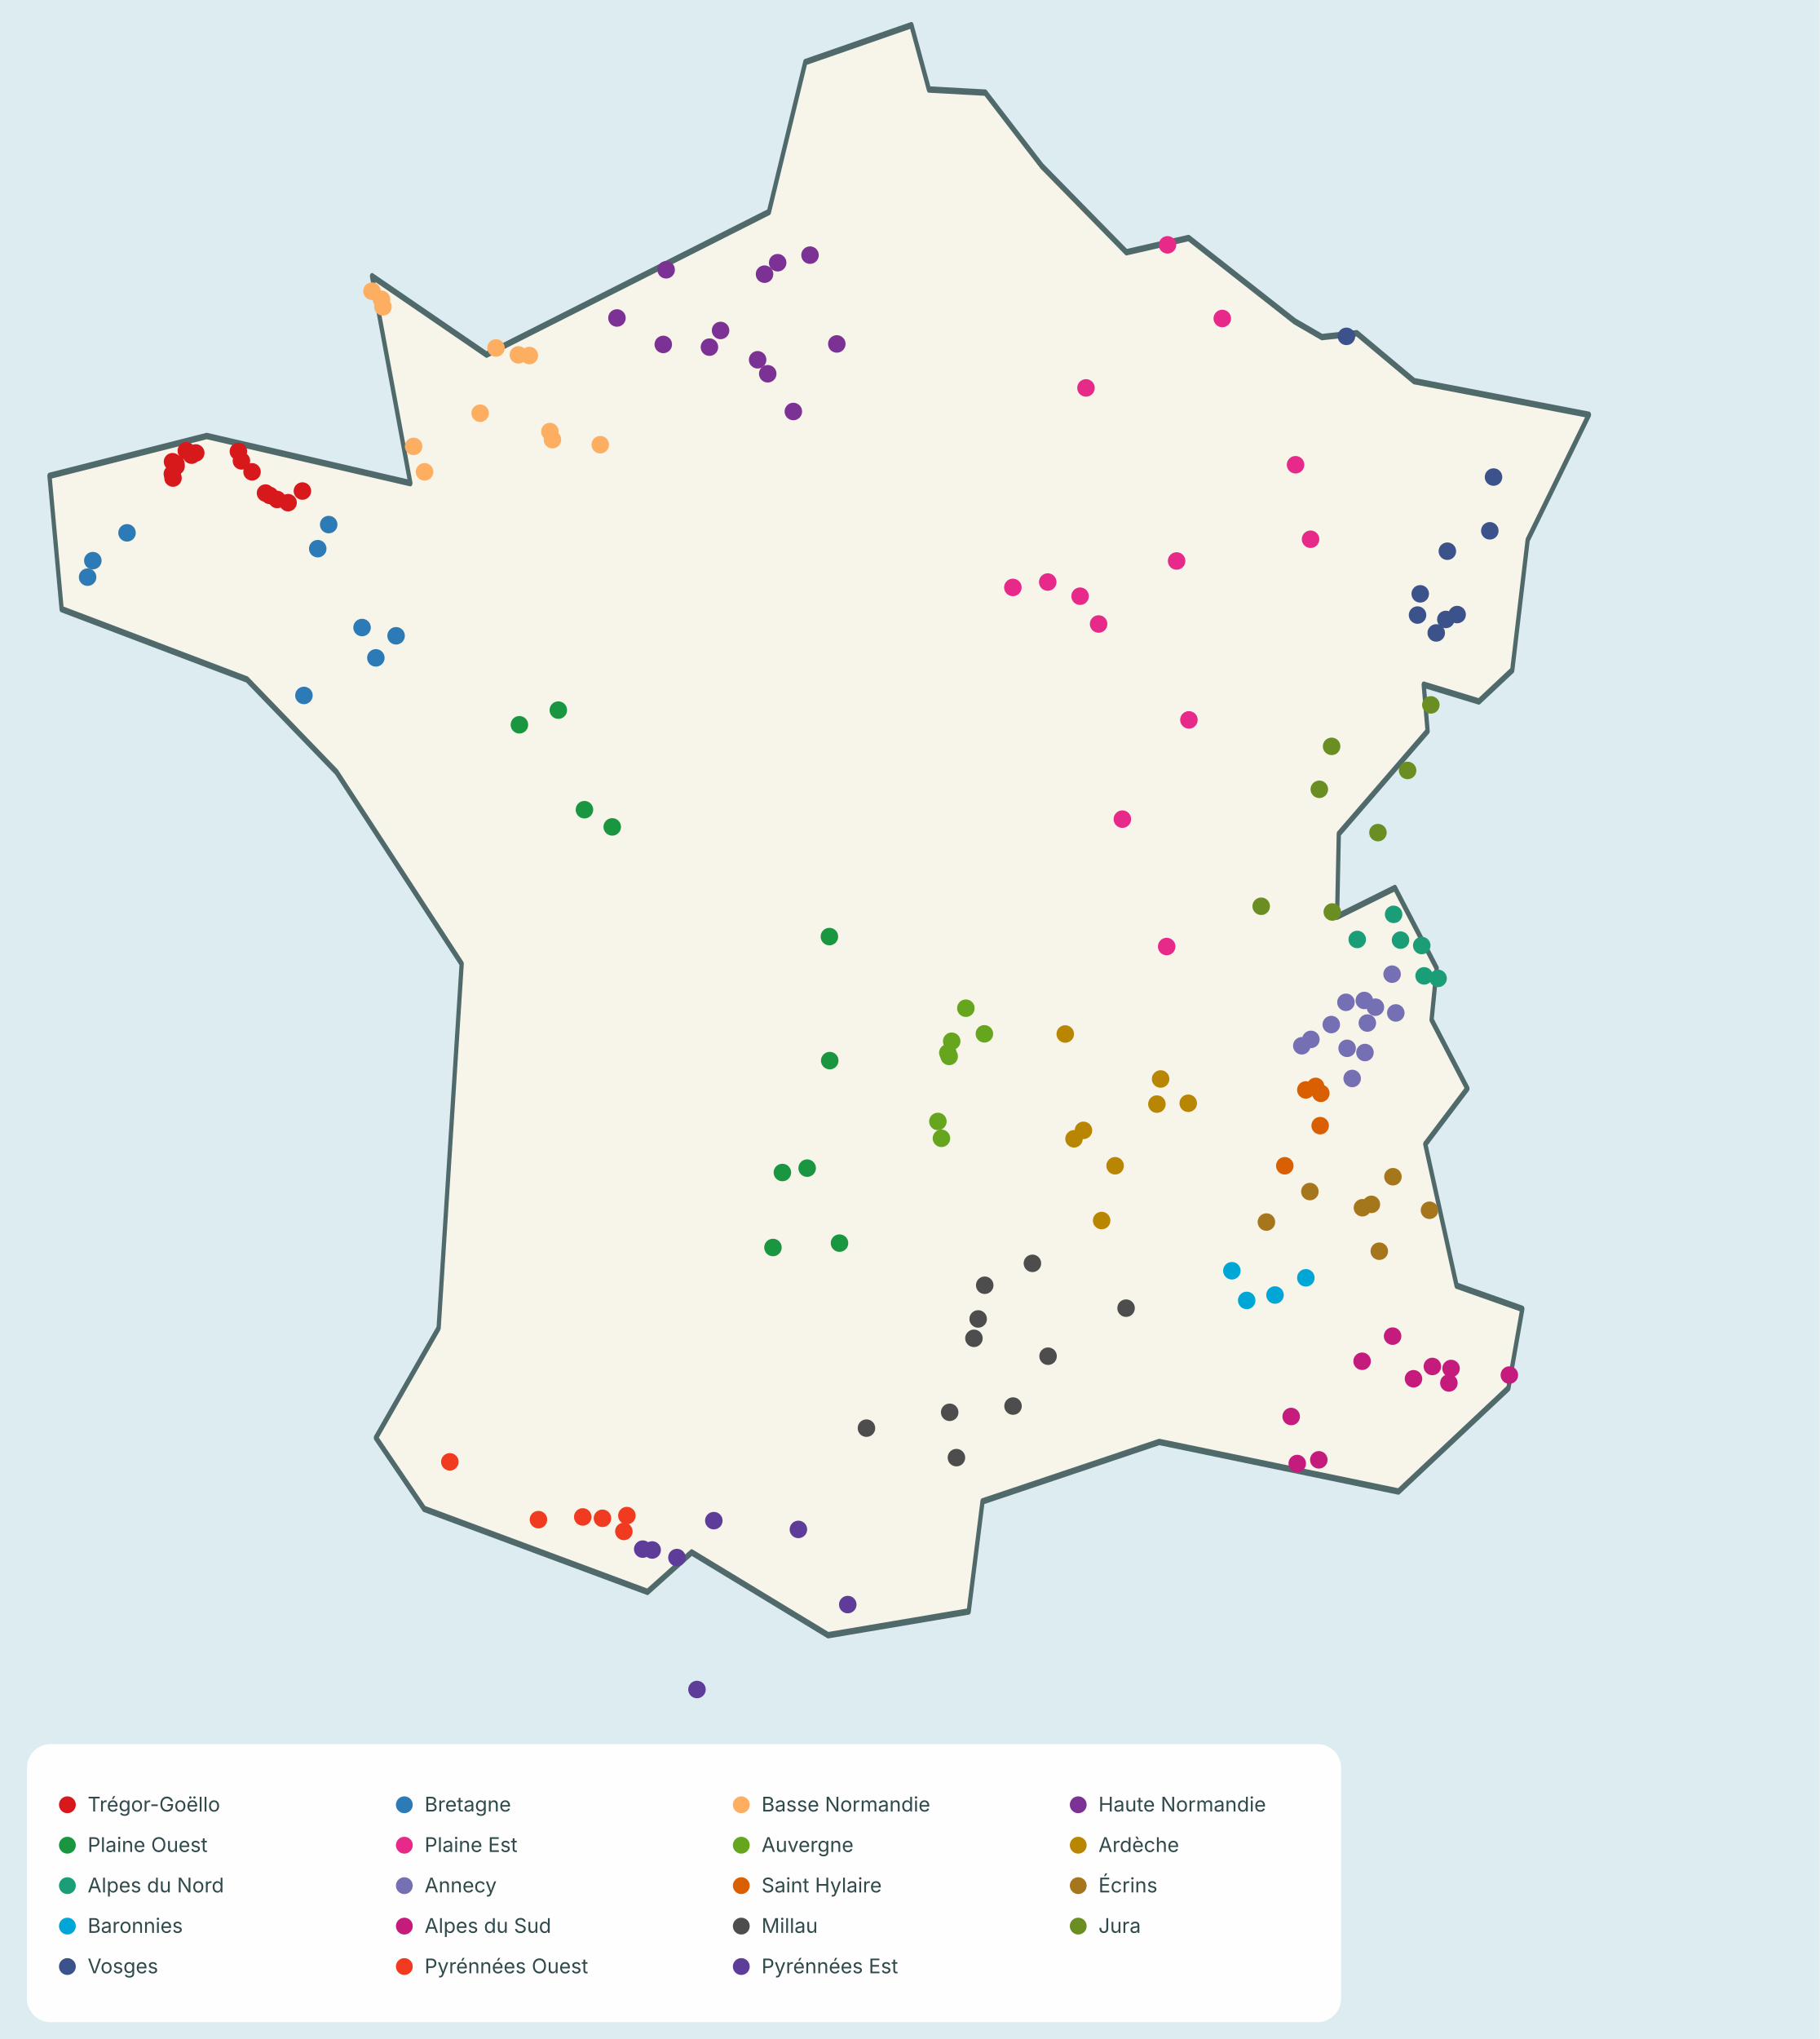
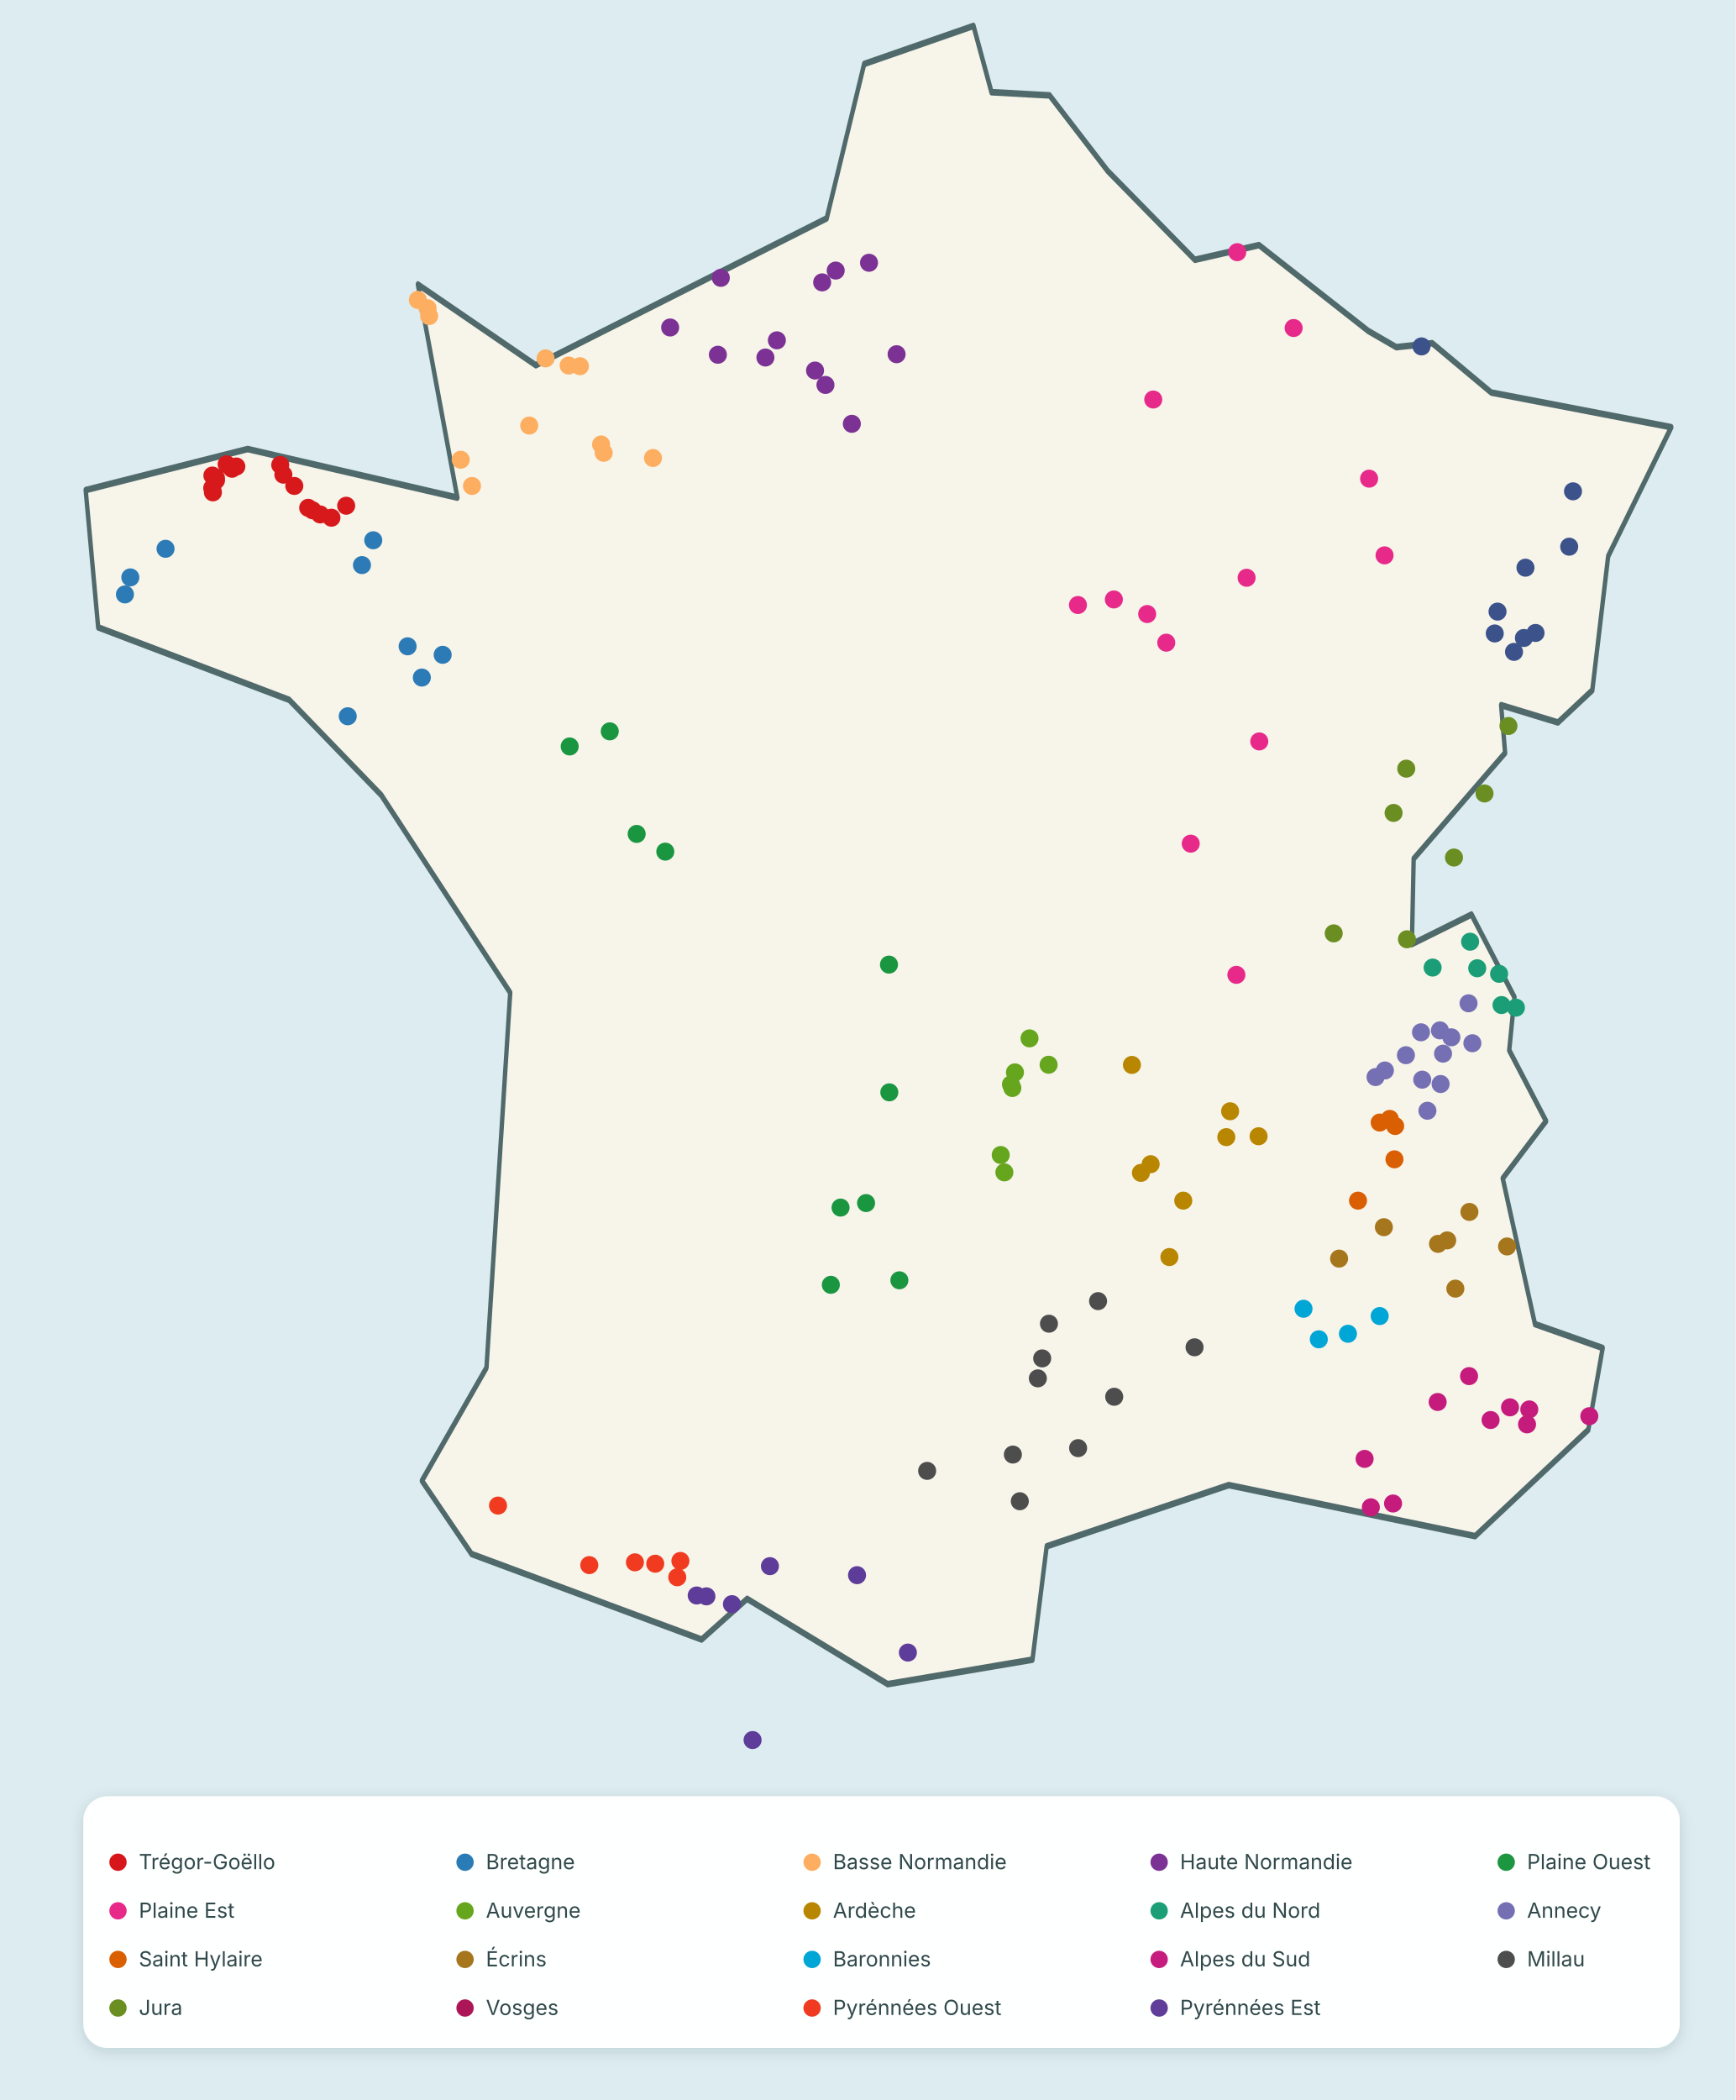
- <svg xmlns="http://www.w3.org/2000/svg" width="1080" height="1210" viewBox="270 130 1080 1210" role="img" aria-labelledby="title description">
+ <svg xmlns="http://www.w3.org/2000/svg" width="1000" height="1210" viewBox="250 130 1000 1210" role="img" aria-labelledby="title description">
  <defs>
-     <filter id="Saint Hylaireadow" x="-20%" y="-20%" width="140%" height="140%">
-       <feDropshadow dx="0" dy="2" stdDeviation="4" flood-color="#17252a" flood-opacity=".14" />
+     <filter id="shadow" x="-20%" y="-20%" width="140%" height="140%">
+       <feDropShadow dx="0" dy="2" stdDeviation="4" flood-color="#17252a" flood-opacity=".14" />
    </filter>
    <style>
      text { font-family: Inter, "Segoe UI", Arial, sans-serif; }
      .place { font-size: 14px; fill: #60787a; letter-spacing: .4px; }
      .country { font-size: 25px; fill: #476365; font-weight: 700; letter-spacing: 5px; }
      .point { stroke: none; cursor: help; }
      .point:hover { r: 8; }
    </style>
  </defs>
-   <rect x="270" y="130" width="1080" height="1210" fill="#dcecf0" />
-   <g transform="matrix(72 0 0 -108.5 630 5694.6)" fill="#f7f4e9" stroke="#50696b" stroke-width=".035" stroke-linejoin="round" stroke-linecap="round" filter="url(#Saint Hylaireadow)">
+   <rect x="250" y="130" width="1000" height="1210" fill="#dcecf0" />
+   <g transform="matrix(72 0 0 -108.5 630 5694.6)" fill="#f7f4e9" stroke="#50696b" stroke-width=".035" stroke-linejoin="round" stroke-linecap="round" filter="url(#shadows)">
    <path d="M3.588 50.379L4.286 49.907L4.799 49.985L5.674 49.529L5.898 49.443L6.186 49.464L6.658 49.202L8.099 49.018L7.594 48.333L7.467 47.621L7.192 47.45L6.737 47.542L6.769 47.288L6.037 46.726L6.023 46.273L6.5 46.43L6.844 45.991L6.802 45.709L7.097 45.333L6.75 45.029L7.008 44.255L7.55 44.128L7.435 43.694L6.529 43.129L4.557 43.4L3.1 43.075L2.986 42.473L1.827 42.343L0.702 42.796L0.338 42.58L-1.503 43.034L-1.901 43.423L-1.384 44.023L-1.194 46.015L-2.226 47.064L-2.963 47.57L-4.492 47.955L-4.592 48.684L-3.296 48.902L-1.617 48.644L-1.933 49.776L-0.989 49.347L1.339 50.127L1.639 50.947L2.514 51.149L2.658 50.797L3.123 50.78Z" />
  </g>
  <g id="points">
    <g fill="#d7191c">
      <circle class="point" cx="372.7" cy="413.7" r="5.2" />
      <circle class="point" cx="372.3" cy="411.2" r="5.2" />
      <circle class="point" cx="374.5" cy="406.7" r="5.2" />
      <circle class="point" cx="374.4" cy="405.2" r="5.2" />
      <circle class="point" cx="372.4" cy="404.0" r="5.2" />
      <circle class="point" cx="380.6" cy="397.5" r="5.2" />
      <circle class="point" cx="383.7" cy="400.1" r="5.2" />
      <circle class="point" cx="386.2" cy="398.8" r="5.2" />
      <circle class="point" cx="411.5" cy="397.9" r="5.2" />
      <circle class="point" cx="413.3" cy="403.5" r="5.2" />
      <circle class="point" cx="419.6" cy="410.0" r="5.2" />
      <circle class="point" cx="427.6" cy="422.6" r="5.2" />
      <circle class="point" cx="430.1" cy="424.0" r="5.2" />
      <circle class="point" cx="434.5" cy="426.4" r="5.2" />
      <circle class="point" cx="441.0" cy="428.3" r="5.2" />
      <circle class="point" cx="449.5" cy="421.4" r="5.2" />
    </g>
    <g fill="#2c7bb6">
      <circle class="point" cx="458.6" cy="455.6" r="5.2" />
      <circle class="point" cx="465.1" cy="441.3" r="5.2" />
      <circle class="point" cx="484.9" cy="502.4" r="5.2" />
      <circle class="point" cx="505.1" cy="507.3" r="5.2" />
      <circle class="point" cx="493.1" cy="520.4" r="5.2" />
      <circle class="point" cx="450.4" cy="542.7" r="5.2" />
      <circle class="point" cx="345.4" cy="446.2" r="5.2" />
      <circle class="point" cx="325.1" cy="462.7" r="5.2" />
      <circle class="point" cx="322.0" cy="472.5" r="5.2" />
    </g>
    <g fill="#fdae61">
      <circle class="point" cx="596.4" cy="386.1" r="5.2" />
      <circle class="point" cx="597.9" cy="390.9" r="5.2" />
      <circle class="point" cx="626.3" cy="393.9" r="5.2" />
      <circle class="point" cx="522.0" cy="410.0" r="5.2" />
      <circle class="point" cx="515.5" cy="394.9" r="5.2" />
      <circle class="point" cx="555.0" cy="375.2" r="5.2" />
      <circle class="point" cx="490.8" cy="302.8" r="5.2" />
      <circle class="point" cx="496.4" cy="307.6" r="5.2" />
      <circle class="point" cx="497.3" cy="312.1" r="5.2" />
      <circle class="point" cx="564.4" cy="336.5" r="5.2" />
      <circle class="point" cx="577.7" cy="340.6" r="5.2" />
      <circle class="point" cx="584.2" cy="341.0" r="5.2" />
    </g>
    <g fill="#7b3294">
      <circle class="point" cx="636.2" cy="318.7" r="5.2" />
      <circle class="point" cx="663.7" cy="334.4" r="5.2" />
      <circle class="point" cx="665.4" cy="290.1" r="5.2" />
      <circle class="point" cx="691.1" cy="336.0" r="5.2" />
      <circle class="point" cx="697.7" cy="326.1" r="5.2" />
      <circle class="point" cx="719.7" cy="343.5" r="5.2" />
      <circle class="point" cx="725.7" cy="351.8" r="5.2" />
      <circle class="point" cx="740.9" cy="374.2" r="5.2" />
      <circle class="point" cx="766.7" cy="334.1" r="5.2" />
      <circle class="point" cx="723.8" cy="292.7" r="5.2" />
      <circle class="point" cx="731.6" cy="285.9" r="5.2" />
      <circle class="point" cx="750.8" cy="281.4" r="5.2" />
    </g>
    <g fill="#1a9641">
      <circle class="point" cx="578.3" cy="560.1" r="5.2" />
      <circle class="point" cx="601.4" cy="551.4" r="5.2" />
      <circle class="point" cx="633.4" cy="620.7" r="5.2" />
      <circle class="point" cx="616.9" cy="610.5" r="5.2" />
      <circle class="point" cx="762.3" cy="685.8" r="5.2" />
      <circle class="point" cx="762.5" cy="759.4" r="5.2" />
      <circle class="point" cx="749.1" cy="823.2" r="5.2" />
      <circle class="point" cx="734.4" cy="825.8" r="5.2" />
      <circle class="point" cx="728.8" cy="870.3" r="5.2" />
      <circle class="point" cx="768.3" cy="867.7" r="5.2" />
    </g>
    <g fill="#e7298a">
      <circle class="point" cx="963.0" cy="275.3" r="5.2" />
      <circle class="point" cx="995.5" cy="319.0" r="5.2" />
      <circle class="point" cx="914.6" cy="360.2" r="5.2" />
      <circle class="point" cx="1039.0" cy="405.8" r="5.2" />
      <circle class="point" cx="1047.9" cy="450.0" r="5.2" />
      <circle class="point" cx="871.2" cy="478.6" r="5.2" />
      <circle class="point" cx="891.9" cy="475.4" r="5.2" />
      <circle class="point" cx="911.1" cy="483.8" r="5.2" />
      <circle class="point" cx="968.4" cy="462.9" r="5.2" />
      <circle class="point" cx="922.1" cy="500.3" r="5.2" />
      <circle class="point" cx="975.7" cy="557.2" r="5.2" />
      <circle class="point" cx="936.2" cy="616.1" r="5.2" />
      <circle class="point" cx="962.5" cy="691.7" r="5.2" />
    </g>
    <g fill="#66a61e">
      <circle class="point" cx="843.3" cy="728.3" r="5.2" />
      <circle class="point" cx="854.3" cy="743.5" r="5.2" />
      <circle class="point" cx="834.9" cy="747.9" r="5.2" />
      <circle class="point" cx="832.6" cy="754.8" r="5.2" />
      <circle class="point" cx="833.4" cy="756.9" r="5.2" />
      <circle class="point" cx="826.7" cy="795.5" r="5.2" />
      <circle class="point" cx="828.8" cy="805.5" r="5.2" />
    </g>
    <g fill="#b88600">
      <circle class="point" cx="958.9" cy="770.3" r="5.2" />
      <circle class="point" cx="956.7" cy="785.2" r="5.2" />
      <circle class="point" cx="975.3" cy="784.7" r="5.2" />
      <circle class="point" cx="913.1" cy="800.8" r="5.2" />
      <circle class="point" cx="907.5" cy="805.8" r="5.2" />
      <circle class="point" cx="931.9" cy="821.8" r="5.2" />
      <circle class="point" cx="902.3" cy="743.6" r="5.2" />
      <circle class="point" cx="923.9" cy="854.3" r="5.2" />
    </g>
    <g fill="#1b9e77">
      <circle class="point" cx="1097.2" cy="672.6" r="5.2" />
      <circle class="point" cx="1101.3" cy="687.9" r="5.2" />
      <circle class="point" cx="1113.9" cy="691.1" r="5.2" />
      <circle class="point" cx="1075.6" cy="687.5" r="5.2" />
      <circle class="point" cx="1115.3" cy="709.1" r="5.2" />
      <circle class="point" cx="1123.6" cy="710.6" r="5.2" />
    </g>
    <g fill="#7570b3">
      <circle class="point" cx="1079.8" cy="723.7" r="5.2" />
      <circle class="point" cx="1068.9" cy="724.8" r="5.2" />
      <circle class="point" cx="1081.6" cy="737.1" r="5.2" />
      <circle class="point" cx="1096.3" cy="708.1" r="5.2" />
      <circle class="point" cx="1098.5" cy="731.1" r="5.2" />
      <circle class="point" cx="1086.4" cy="727.7" r="5.2" />
      <circle class="point" cx="1080.2" cy="754.6" r="5.2" />
      <circle class="point" cx="1072.6" cy="770.0" r="5.2" />
      <circle class="point" cx="1069.6" cy="752.1" r="5.2" />
      <circle class="point" cx="1060.2" cy="738.0" r="5.2" />
      <circle class="point" cx="1048.1" cy="746.8" r="5.2" />
      <circle class="point" cx="1042.7" cy="750.6" r="5.2" />
    </g>
    <g fill="#d95f02">
      <circle class="point" cx="1045.1" cy="776.8" r="5.2" />
      <circle class="point" cx="1050.9" cy="774.7" r="5.2" />
      <circle class="point" cx="1054.0" cy="778.8" r="5.2" />
      <circle class="point" cx="1053.6" cy="798.0" r="5.2" />
      <circle class="point" cx="1032.6" cy="821.8" r="5.2" />
    </g>
    <g fill="#a6761d">
      <circle class="point" cx="1021.7" cy="855.2" r="5.2" />
      <circle class="point" cx="1047.5" cy="837.1" r="5.2" />
      <circle class="point" cx="1078.7" cy="846.7" r="5.2" />
      <circle class="point" cx="1084.0" cy="844.7" r="5.2" />
      <circle class="point" cx="1096.8" cy="828.3" r="5.2" />
      <circle class="point" cx="1118.5" cy="848.2" r="5.2" />
      <circle class="point" cx="1088.7" cy="872.5" r="5.2" />
    </g>
    <g fill="#00a6d6">
      <circle class="point" cx="1001.2" cy="884.1" r="5.2" />
      <circle class="point" cx="1010.0" cy="901.7" r="5.2" />
      <circle class="point" cx="1026.8" cy="898.5" r="5.2" />
      <circle class="point" cx="1045.1" cy="888.3" r="5.2" />
    </g>
    <g fill="#c51b7d">
      <circle class="point" cx="1096.6" cy="922.9" r="5.2" />
      <circle class="point" cx="1078.5" cy="937.8" r="5.2" />
      <circle class="point" cx="1109.0" cy="948.2" r="5.2" />
      <circle class="point" cx="1120.2" cy="940.9" r="5.2" />
      <circle class="point" cx="1131.3" cy="942.1" r="5.2" />
      <circle class="point" cx="1130.0" cy="950.7" r="5.2" />
      <circle class="point" cx="1165.9" cy="946.0" r="5.2" />
      <circle class="point" cx="1036.4" cy="970.6" r="5.2" />
      <circle class="point" cx="1052.8" cy="996.3" r="5.2" />
      <circle class="point" cx="1040.0" cy="998.5" r="5.2" />
    </g>
    <g fill="#4d4d4d">
      <circle class="point" cx="854.5" cy="892.7" r="5.2" />
      <circle class="point" cx="850.6" cy="912.7" r="5.2" />
      <circle class="point" cx="848.1" cy="924.2" r="5.2" />
      <circle class="point" cx="882.8" cy="879.7" r="5.2" />
      <circle class="point" cx="938.4" cy="906.3" r="5.2" />
      <circle class="point" cx="892.1" cy="934.8" r="5.2" />
      <circle class="point" cx="833.7" cy="968.1" r="5.2" />
      <circle class="point" cx="871.3" cy="964.4" r="5.2" />
      <circle class="point" cx="784.3" cy="977.5" r="5.2" />
      <circle class="point" cx="837.7" cy="995.0" r="5.2" />
    </g>
    <g fill="#6b8e23">
      <circle class="point" cx="1119.3" cy="548.3" r="5.2" />
      <circle class="point" cx="1060.4" cy="572.9" r="5.2" />
      <circle class="point" cx="1105.5" cy="587.2" r="5.2" />
      <circle class="point" cx="1053.1" cy="598.4" r="5.2" />
      <circle class="point" cx="1087.9" cy="624.1" r="5.2" />
      <circle class="point" cx="1060.8" cy="671.2" r="5.2" />
      <circle class="point" cx="1018.6" cy="667.8" r="5.2" />
    </g>
    <g fill="#3b528b">
      <circle class="point" cx="1069.2" cy="329.6" r="5.2" />
      <circle class="point" cx="1156.5" cy="413.1" r="5.2" />
      <circle class="point" cx="1154.3" cy="445.0" r="5.2" />
      <circle class="point" cx="1129.1" cy="457.1" r="5.2" />
      <circle class="point" cx="1113.0" cy="482.4" r="5.2" />
      <circle class="point" cx="1111.4" cy="495.0" r="5.2" />
      <circle class="point" cx="1128.2" cy="497.6" r="5.2" />
      <circle class="point" cx="1134.9" cy="494.7" r="5.2" />
      <circle class="point" cx="1122.5" cy="505.6" r="5.2" />
    </g>
    <g fill="#f03b20">
      <circle class="point" cx="537.0" cy="997.5" r="5.2" />
      <circle class="point" cx="589.6" cy="1031.8" r="5.2" />
      <circle class="point" cx="615.9" cy="1030.2" r="5.2" />
      <circle class="point" cx="627.6" cy="1031.0" r="5.2" />
      <circle class="point" cx="642.1" cy="1029.4" r="5.2" />
      <circle class="point" cx="640.3" cy="1038.8" r="5.2" />
    </g>
    <g fill="#5e3c99">
      <circle class="point" cx="651.5" cy="1049.3" r="5.2" />
      <circle class="point" cx="657.1" cy="1049.8" r="5.2" />
      <circle class="point" cx="671.8" cy="1054.3" r="5.2" />
      <circle class="point" cx="693.7" cy="1032.4" r="5.2" />
      <circle class="point" cx="743.9" cy="1037.6" r="5.2" />
      <circle class="point" cx="773.2" cy="1082.2" r="5.2" />
      <circle class="point" cx="683.7" cy="1132.6" r="5.2" />
    </g>
  </g>
-   <g transform="translate(286 1165)" filter="url(#Saint Hylaireadow)">
-     <rect width="780" height="165" rx="14" fill="#fff" opacity=".97" />
+   <g transform="translate(298 1165)" filter="url(#shadow)">
+     <rect width="920" height="145" rx="14" fill="#fff" opacity=".97" />
    <g font-size="12" fill="#30494b">
-       <circle cx="24" cy="36" r="5" fill="#d7191c" />
-       <text x="36" y="40">Trégor-Goëllo</text>
-       <circle cx="224" cy="36" r="5" fill="#2c7bb6" />
-       <text x="236" y="40">Bretagne</text>
-       <circle cx="424" cy="36" r="5" fill="#fdae61" />
-       <text x="436" y="40">Basse Normandie</text>
-       <circle cx="624" cy="36" r="5" fill="#7b3294" />
-       <text x="636" y="40">Haute Normandie</text>
-       <circle cx="24" cy="60" r="5" fill="#1a9641" />
-       <text x="36" y="64">Plaine Ouest</text>
-       <circle cx="224" cy="60" r="5" fill="#e7298a" />
-       <text x="236" y="64">Plaine Est</text>
-       <circle cx="424" cy="60" r="5" fill="#66a61e" />
-       <text x="436" y="64">Auvergne</text>
-       <circle cx="624" cy="60" r="5" fill="#b88600" />
-       <text x="636" y="64">Ardèche</text>
-       <circle cx="24" cy="84" r="5" fill="#1b9e77" />
-       <text x="36" y="88">Alpes du Nord</text>
-       <circle cx="224" cy="84" r="5" fill="#7570b3" />
-       <text x="236" y="88">Annecy</text>
-       <circle cx="424" cy="84" r="5" fill="#d95f02" />
-       <text x="436" y="88">Saint Hylaire</text>
-       <circle cx="624" cy="84" r="5" fill="#a6761d" />
-       <text x="636" y="88">Écrins</text>
-       <circle cx="24" cy="108" r="5" fill="#00a6d6" />
-       <text x="36" y="112">Baronnies</text>
-       <circle cx="224" cy="108" r="5" fill="#c51b7d" />
-       <text x="236" y="112">Alpes du Sud</text>
-       <circle cx="424" cy="108" r="5" fill="#4d4d4d" />
-       <text x="436" y="112">Millau</text>
-       <circle cx="624" cy="108" r="5" fill="#6b8e23" />
-       <text x="636" y="112">Jura</text>
-       <circle cx="24" cy="132" r="5" fill="#3b528b" />
-       <text x="36" y="136">Vosges</text>
-       <circle cx="224" cy="132" r="5" fill="#f03b20" />
-       <text x="236" y="136">Pyrénnées Ouest</text>
-       <circle cx="424" cy="132" r="5" fill="#5e3c99" />
-       <text x="436" y="136">Pyrénnées Est</text>
+       <circle cx="20" cy="38" r="5" fill="#d7191c" />
+       <text x="32" y="42">Trégor-Goëllo</text>
+       <circle cx="220" cy="38" r="5" fill="#2c7bb6" />
+       <text x="232" y="42">Bretagne</text>
+       <circle cx="420" cy="38" r="5" fill="#fdae61" />
+       <text x="432" y="42">Basse Normandie</text>
+       <circle cx="620" cy="38" r="5" fill="#7b3294" />
+       <text x="632" y="42">Haute Normandie</text>
+       <circle cx="820" cy="38" r="5" fill="#1a9641" />
+       <text x="832" y="42">Plaine Ouest</text>
+       <circle cx="20" cy="66" r="5" fill="#e7298a" />
+       <text x="32" y="70">Plaine Est</text>
+       <circle cx="220" cy="66" r="5" fill="#66a61e" />
+       <text x="232" y="70">Auvergne</text>
+       <circle cx="420" cy="66" r="5" fill="#b88600" />
+       <text x="432" y="70">Ardèche</text>
+       <circle cx="620" cy="66" r="5" fill="#1b9e77" />
+       <text x="632" y="70">Alpes du Nord</text>
+       <circle cx="820" cy="66" r="5" fill="#7570b3" />
+       <text x="832" y="70">Annecy</text>
+       <circle cx="20" cy="94" r="5" fill="#d95f02" />
+       <text x="32" y="98">Saint Hylaire</text>
+       <circle cx="220" cy="94" r="5" fill="#a6761d" />
+       <text x="232" y="98">Écrins</text>
+       <circle cx="420" cy="94" r="5" fill="#00a6d6" />
+       <text x="432" y="98">Baronnies</text>
+       <circle cx="620" cy="94" r="5" fill="#c51b7d" />
+       <text x="632" y="98">Alpes du Sud</text>
+       <circle cx="820" cy="94" r="5" fill="#4d4d4d" />
+       <text x="832" y="98">Millau</text>
+       <circle cx="20" cy="122" r="5" fill="#6b8e23" />
+       <text x="32" y="126">Jura</text>
+       <circle cx="220" cy="122" r="5" fill="#ad1457" />
+       <text x="232" y="126">Vosges</text>
+       <circle cx="420" cy="122" r="5" fill="#f03b20" />
+       <text x="432" y="126">Pyrénnées Ouest</text>
+       <circle cx="620" cy="122" r="5" fill="#5e3c99" />
+       <text x="632" y="126">Pyrénnées Est</text>
    </g>
  </g>
</svg>
